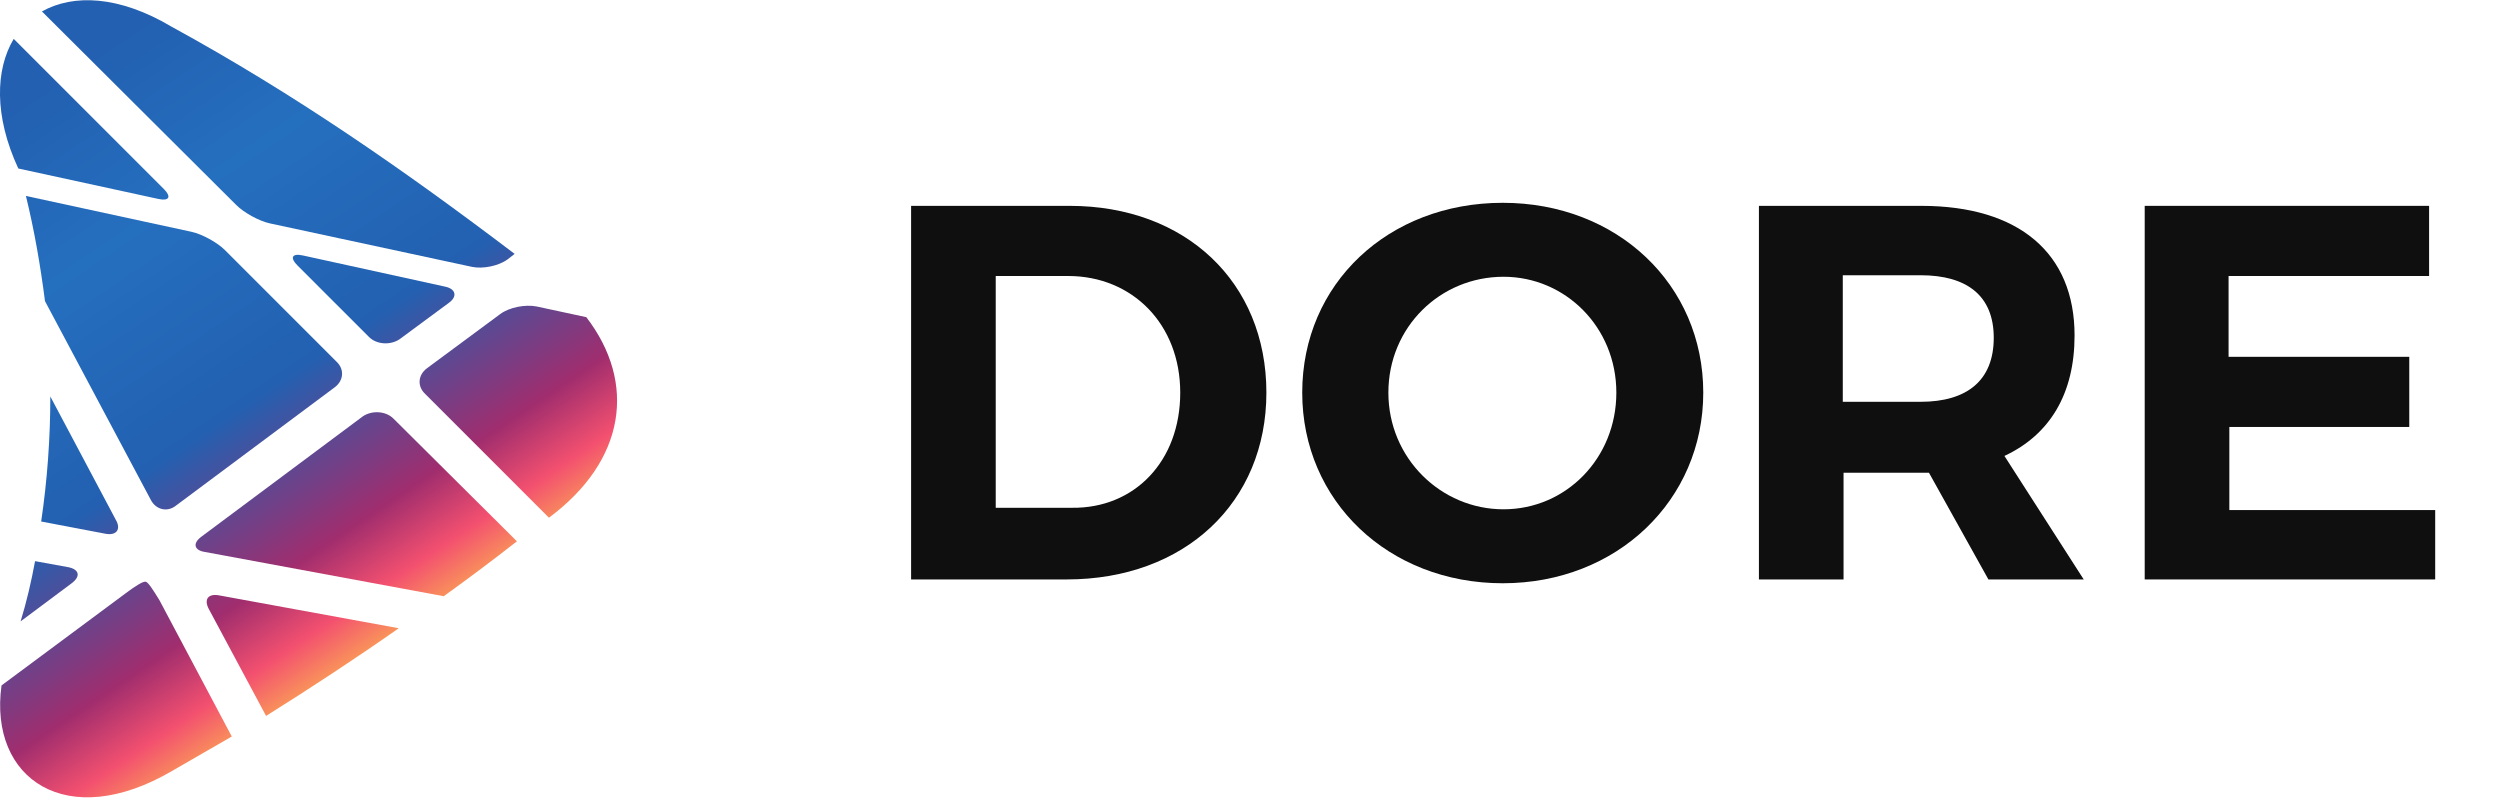
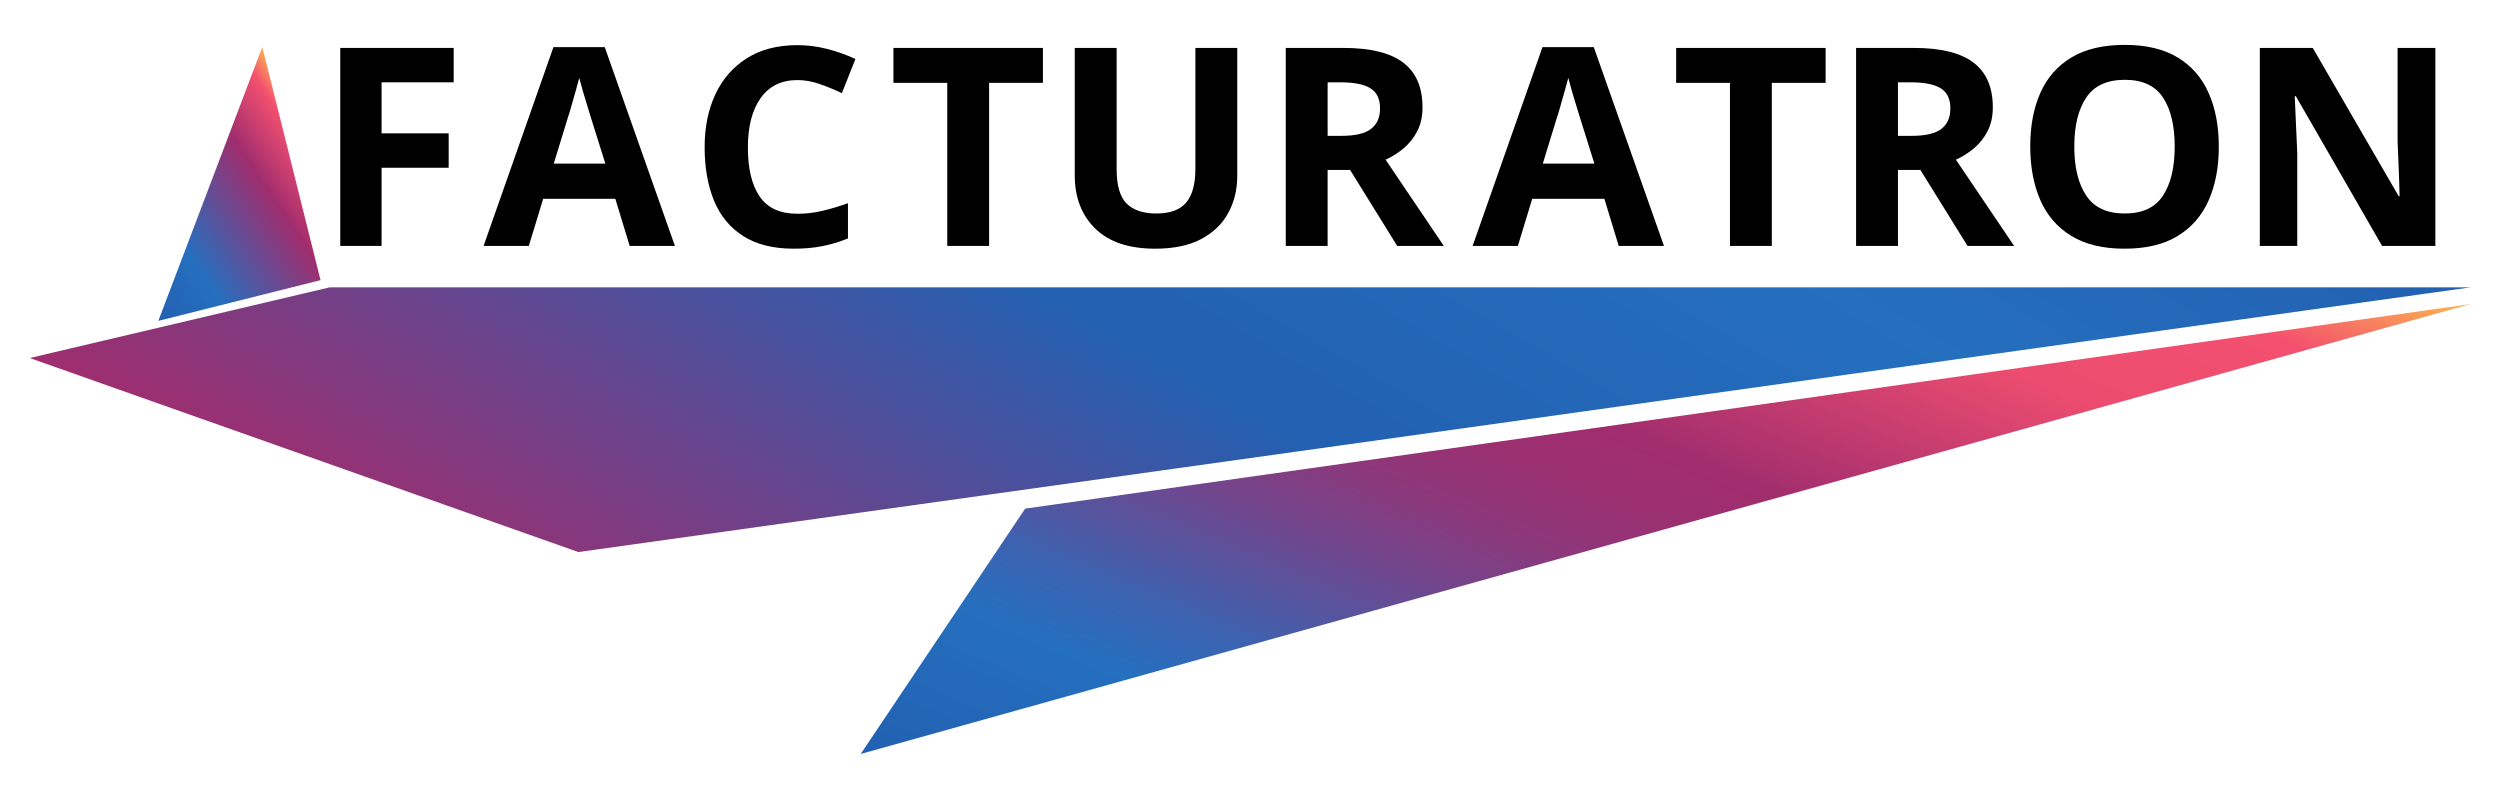
- <svg xmlns="http://www.w3.org/2000/svg" version="1.1" id="Layer_1" x="0px" y="0px" viewBox="0 0 327.9 104.6" style="enable-background:new 0 0 327.9 104.6;" xml:space="preserve">
-   <style type="text/css">
- 	.st0{fill:url(#SVGID_1_);}
- 	.st1{fill:url(#SVGID_2_);}
- 	.st2{fill:url(#SVGID_3_);}
- 	.st3{fill:url(#SVGID_4_);}
- 	.st4{fill:url(#SVGID_5_);}
- 	.st5{fill:url(#SVGID_6_);}
- 	.st6{fill:url(#SVGID_7_);}
- 	.st7{fill:url(#SVGID_8_);}
- 	.st8{fill:url(#SVGID_9_);}
- 	.st9{fill:url(#SVGID_10_);}
- 	.st10{fill:#0F0F0F;}
- </style>
-   <g>
-     <linearGradient id="SVGID_1_" gradientUnits="userSpaceOnUse" x1="-3.744" y1="18.065" x2="45.304" y2="90.782">
-       <stop offset="0" style="stop-color:#2360B1" />
-       <stop offset="0.25" style="stop-color:#256FBF" />
-       <stop offset="0.559" style="stop-color:#2360B1" />
-       <stop offset="0.8" style="stop-color:#A02D6E" />
-       <stop offset="0.9" style="stop-color:#F3506F" />
-       <stop offset="1" style="stop-color:#FCB450" />
+ <svg xmlns="http://www.w3.org/2000/svg" id="Capa_1" data-name="Capa 1" viewBox="0 0 591.66 185.93">
+   <defs>
+     <style>.cls-1{fill:url(#Degradado_sin_nombre_22);}.cls-2{fill:url(#Degradado_sin_nombre_13);}.cls-3{fill:url(#Degradado_sin_nombre_19);}.cls-4{font-size:65.62px;font-family:Montserrat-SemiBold, Montserrat;font-weight:600;}.cls-5{letter-spacing:-0.03em;}.cls-6{letter-spacing:-0.01em;}.cls-7{letter-spacing:-0.01em;}.cls-8{letter-spacing:-0.01em;}.cls-9{letter-spacing:-0.03em;}</style>
+     <linearGradient id="Degradado_sin_nombre_22" x1="371.71" y1="-54.98" x2="220.04" y2="207.71" gradientUnits="userSpaceOnUse">
+       <stop offset="0" stop-color="#2360b1" />
+       <stop offset="0.25" stop-color="#256fbf" />
+       <stop offset="0.56" stop-color="#2360b1" />
+       <stop offset="1" stop-color="#a02d6e" />
    </linearGradient>
-     <path class="st0" d="M27.4,79.9l7.5,14c5.9-3.7,11.7-7.5,17.4-11.5l-23.5-4.3C27.3,77.8,26.7,78.6,27.4,79.9z" />
-     <linearGradient id="SVGID_2_" gradientUnits="userSpaceOnUse" x1="-26.289" y1="33.272" x2="22.759" y2="105.988">
-       <stop offset="0" style="stop-color:#2360B1" />
-       <stop offset="0.25" style="stop-color:#256FBF" />
-       <stop offset="0.559" style="stop-color:#2360B1" />
-       <stop offset="0.8" style="stop-color:#A02D6E" />
-       <stop offset="0.9" style="stop-color:#F3506F" />
-       <stop offset="1" style="stop-color:#FCB450" />
+     <linearGradient id="Degradado_sin_nombre_13" x1="1008.68" y1="-279.04" x2="1255.05" y2="-279.04" gradientTransform="matrix(0.39, -0.92, 0.92, 0.39, 210.81, 1276.43)" gradientUnits="userSpaceOnUse">
+       <stop offset="0" stop-color="#2360b1" />
+       <stop offset="0.17" stop-color="#256fbf" />
+       <stop offset="0.24" stop-color="#3b63b1" />
+       <stop offset="0.29" stop-color="#5157a2" />
+       <stop offset="0.37" stop-color="#73458c" />
+       <stop offset="0.44" stop-color="#8c387b" />
+       <stop offset="0.51" stop-color="#9b3071" />
+       <stop offset="0.57" stop-color="#a02d6e" />
+       <stop offset="0.77" stop-color="#eb4c6f" />
+       <stop offset="0.9" stop-color="#f3506f" />
+       <stop offset="1" stop-color="#fcb450" />
    </linearGradient>
-     <path class="st1" d="M19.1,76.3c-0.3-0.1-1.4,0.6-2.6,1.5L0.2,89.9c-1.7,12.3,8.6,19.3,22.4,11.2c2.6-1.5,5.2-3,7.8-4.5l-9.5-17.9   C20.1,77.4,19.4,76.3,19.1,76.3z" />
-     <linearGradient id="SVGID_3_" gradientUnits="userSpaceOnUse" x1="31.156" y1="-5.475" x2="80.204" y2="67.242">
-       <stop offset="0" style="stop-color:#2360B1" />
-       <stop offset="0.25" style="stop-color:#256FBF" />
-       <stop offset="0.559" style="stop-color:#2360B1" />
-       <stop offset="0.8" style="stop-color:#A02D6E" />
-       <stop offset="0.9" style="stop-color:#F3506F" />
-       <stop offset="1" style="stop-color:#FCB450" />
+     <linearGradient id="Degradado_sin_nombre_19" x1="3.57" y1="252.02" x2="43.62" y2="211.96" gradientTransform="matrix(0.98, 0.19, -0.19, 0.98, 74.7, -183.12)" gradientUnits="userSpaceOnUse">
+       <stop offset="0" stop-color="#2360b1" />
+       <stop offset="0.25" stop-color="#256fbf" />
+       <stop offset="0.68" stop-color="#a02d6e" />
+       <stop offset="0.9" stop-color="#f3506f" />
+       <stop offset="1" stop-color="#fcb450" />
    </linearGradient>
-     <path class="st2" d="M65.6,41.2l-9.6,7.1c-1.2,0.9-1.3,2.4-0.2,3.4L72,67.9c10.1-7.5,11.5-17.7,4.9-26.3l-6.5-1.4   C68.9,39.9,66.8,40.3,65.6,41.2z" />
-     <linearGradient id="SVGID_4_" gradientUnits="userSpaceOnUse" x1="6.218" y1="11.346" x2="55.266" y2="84.062">
-       <stop offset="0" style="stop-color:#2360B1" />
-       <stop offset="0.25" style="stop-color:#256FBF" />
-       <stop offset="0.559" style="stop-color:#2360B1" />
-       <stop offset="0.8" style="stop-color:#A02D6E" />
-       <stop offset="0.9" style="stop-color:#F3506F" />
-       <stop offset="1" style="stop-color:#FCB450" />
-     </linearGradient>
-     <path class="st3" d="M51.6,54.9c-1-1-2.8-1.1-4-0.3L26.4,70.4c-1.2,0.9-0.9,1.8,0.5,2l31.3,5.8c3.2-2.3,6.4-4.7,9.6-7.2L51.6,54.9z   " />
-     <linearGradient id="SVGID_5_" gradientUnits="userSpaceOnUse" x1="24.063" y1="-0.691" x2="73.111" y2="72.026">
-       <stop offset="0" style="stop-color:#2360B1" />
-       <stop offset="0.25" style="stop-color:#256FBF" />
-       <stop offset="0.559" style="stop-color:#2360B1" />
-       <stop offset="0.8" style="stop-color:#A02D6E" />
-       <stop offset="0.9" style="stop-color:#F3506F" />
-       <stop offset="1" style="stop-color:#FCB450" />
-     </linearGradient>
-     <path class="st4" d="M58.4,37.6l-18.7-4.1c-1.4-0.3-1.7,0.3-0.7,1.3l9.4,9.4c1,1,2.8,1.1,4,0.3l6.5-4.8   C60,38.9,59.8,37.9,58.4,37.6z" />
-     <linearGradient id="SVGID_6_" gradientUnits="userSpaceOnUse" x1="4.578" y1="12.452" x2="53.626" y2="85.168">
-       <stop offset="0" style="stop-color:#2360B1" />
-       <stop offset="0.25" style="stop-color:#256FBF" />
-       <stop offset="0.559" style="stop-color:#2360B1" />
-       <stop offset="0.8" style="stop-color:#A02D6E" />
-       <stop offset="0.9" style="stop-color:#F3506F" />
-       <stop offset="1" style="stop-color:#FCB450" />
-     </linearGradient>
-     <path class="st5" d="M21.5,24.8L1.8,5.1c-2.4,4-2.6,10.1,0.6,17l18.4,4C22.2,26.4,22.5,25.8,21.5,24.8z" />
-     <linearGradient id="SVGID_7_" gradientUnits="userSpaceOnUse" x1="-16.565" y1="26.713" x2="32.483" y2="99.43">
-       <stop offset="0" style="stop-color:#2360B1" />
-       <stop offset="0.25" style="stop-color:#256FBF" />
-       <stop offset="0.559" style="stop-color:#2360B1" />
-       <stop offset="0.8" style="stop-color:#A02D6E" />
-       <stop offset="0.9" style="stop-color:#F3506F" />
-       <stop offset="1" style="stop-color:#FCB450" />
-     </linearGradient>
-     <path class="st6" d="M15.2,68.2L6.6,52c0,5.5-0.4,11-1.2,16.4l8.4,1.6C15.3,70.3,15.9,69.4,15.2,68.2z" />
-     <linearGradient id="SVGID_8_" gradientUnits="userSpaceOnUse" x1="24.221" y1="-0.797" x2="73.268" y2="71.919">
-       <stop offset="0" style="stop-color:#2360B1" />
-       <stop offset="0.25" style="stop-color:#256FBF" />
-       <stop offset="0.559" style="stop-color:#2360B1" />
-       <stop offset="0.8" style="stop-color:#A02D6E" />
-       <stop offset="0.9" style="stop-color:#F3506F" />
-       <stop offset="1" style="stop-color:#FCB450" />
-     </linearGradient>
-     <path class="st7" d="M35.4,29.3L61.9,35c1.4,0.3,3.5-0.1,4.7-1l0.9-0.7C53,22.3,38.6,12.3,22.5,3.5c-6.9-4.1-12.9-4.3-17-2L31,26.9   C32,27.9,34,29,35.4,29.3z" />
-     <linearGradient id="SVGID_9_" gradientUnits="userSpaceOnUse" x1="-24.666" y1="32.177" x2="24.382" y2="104.894">
-       <stop offset="0" style="stop-color:#2360B1" />
-       <stop offset="0.25" style="stop-color:#256FBF" />
-       <stop offset="0.559" style="stop-color:#2360B1" />
-       <stop offset="0.8" style="stop-color:#A02D6E" />
-       <stop offset="0.9" style="stop-color:#F3506F" />
-       <stop offset="1" style="stop-color:#FCB450" />
-     </linearGradient>
-     <path class="st8" d="M9,74.4l-4.4-0.8c-0.5,2.7-1.1,5.3-1.9,7.9l6.7-5C10.6,75.6,10.4,74.7,9,74.4z" />
-     <linearGradient id="SVGID_10_" gradientUnits="userSpaceOnUse" x1="2.979" y1="13.53" x2="52.027" y2="86.247">
-       <stop offset="0" style="stop-color:#2360B1" />
-       <stop offset="0.25" style="stop-color:#256FBF" />
-       <stop offset="0.559" style="stop-color:#2360B1" />
-       <stop offset="0.8" style="stop-color:#A02D6E" />
-       <stop offset="0.9" style="stop-color:#F3506F" />
-       <stop offset="1" style="stop-color:#FCB450" />
-     </linearGradient>
-     <path class="st9" d="M19.8,65.6c0.7,1.3,2.2,1.6,3.3,0.7l20.8-15.5c1.2-0.9,1.3-2.4,0.2-3.4L29.5,32.8c-1-1-3-2.1-4.4-2.4L3.4,25.7   c1.1,4.5,1.9,9.1,2.5,13.8L19.8,65.6z" />
-   </g>
-   <g>
-     <path class="st10" d="M166.1,51.5c0,14.4-10.7,24.5-26.2,24.5h-20.4V27h20.8C155.5,27,166.1,37,166.1,51.5z M154.8,51.5   c0-9-6.3-15.3-14.7-15.3h-9.5v30.4h10C148.8,66.7,154.8,60.5,154.8,51.5z" />
-     <path class="st10" d="M223.4,51.5c0,14.1-11.3,25-26.3,25s-26.3-10.8-26.3-25c0-14.3,11.3-24.9,26.3-24.9S223.4,37.3,223.4,51.5z    M182.1,51.5c0,8.6,6.9,15.3,15.1,15.3c8.2,0,14.8-6.7,14.8-15.3c0-8.6-6.7-15.2-14.8-15.2C188.9,36.3,182.1,42.9,182.1,51.5z" />
-     <path class="st10" d="M260.8,76L253,62h-1h-10.2v14h-11.1V27h21.3c12.8,0,20.1,6.2,20.1,17c0,7.6-3.2,13-9.2,15.8L273.3,76H260.8z    M241.7,52.7h10.2c6.1,0,9.6-2.8,9.6-8.4c0-5.5-3.5-8.2-9.6-8.2h-10.2V52.7z" />
-     <path class="st10" d="M318.6,27v9.2h-26.3v10.6H316v9.2h-23.6v10.9h27V76h-38.1V27H318.6z" />
-   </g>
+   </defs>
+   <polygon class="cls-1" points="78.05 68 584.72 68 136.87 130.65 7.03 84.73 78.05 68" />
+   <polygon class="cls-2" points="203.69 178.44 242.62 120.37 584.72 71.95 203.69 178.44" />
+   <polygon class="cls-3" points="62.08 11.11 75.86 66.3 37.47 75.94 62.08 11.11" />
+   <text class="cls-4" transform="translate(74.62 58.2)">
+     <tspan class="cls-5">F</tspan>
+     <tspan class="cls-6" x="39.83" y="0">A</tspan>
+     <tspan class="cls-7" x="88.33" y="0">C</tspan>
+     <tspan class="cls-8" x="135.51" y="0">T</tspan>
+     <tspan x="174.16" y="0">UR</tspan>
+     <tspan class="cls-9" x="273.9" y="0">A</tspan>
+     <tspan x="320.75" y="0">TRON</tspan>
+   </text>
</svg>
